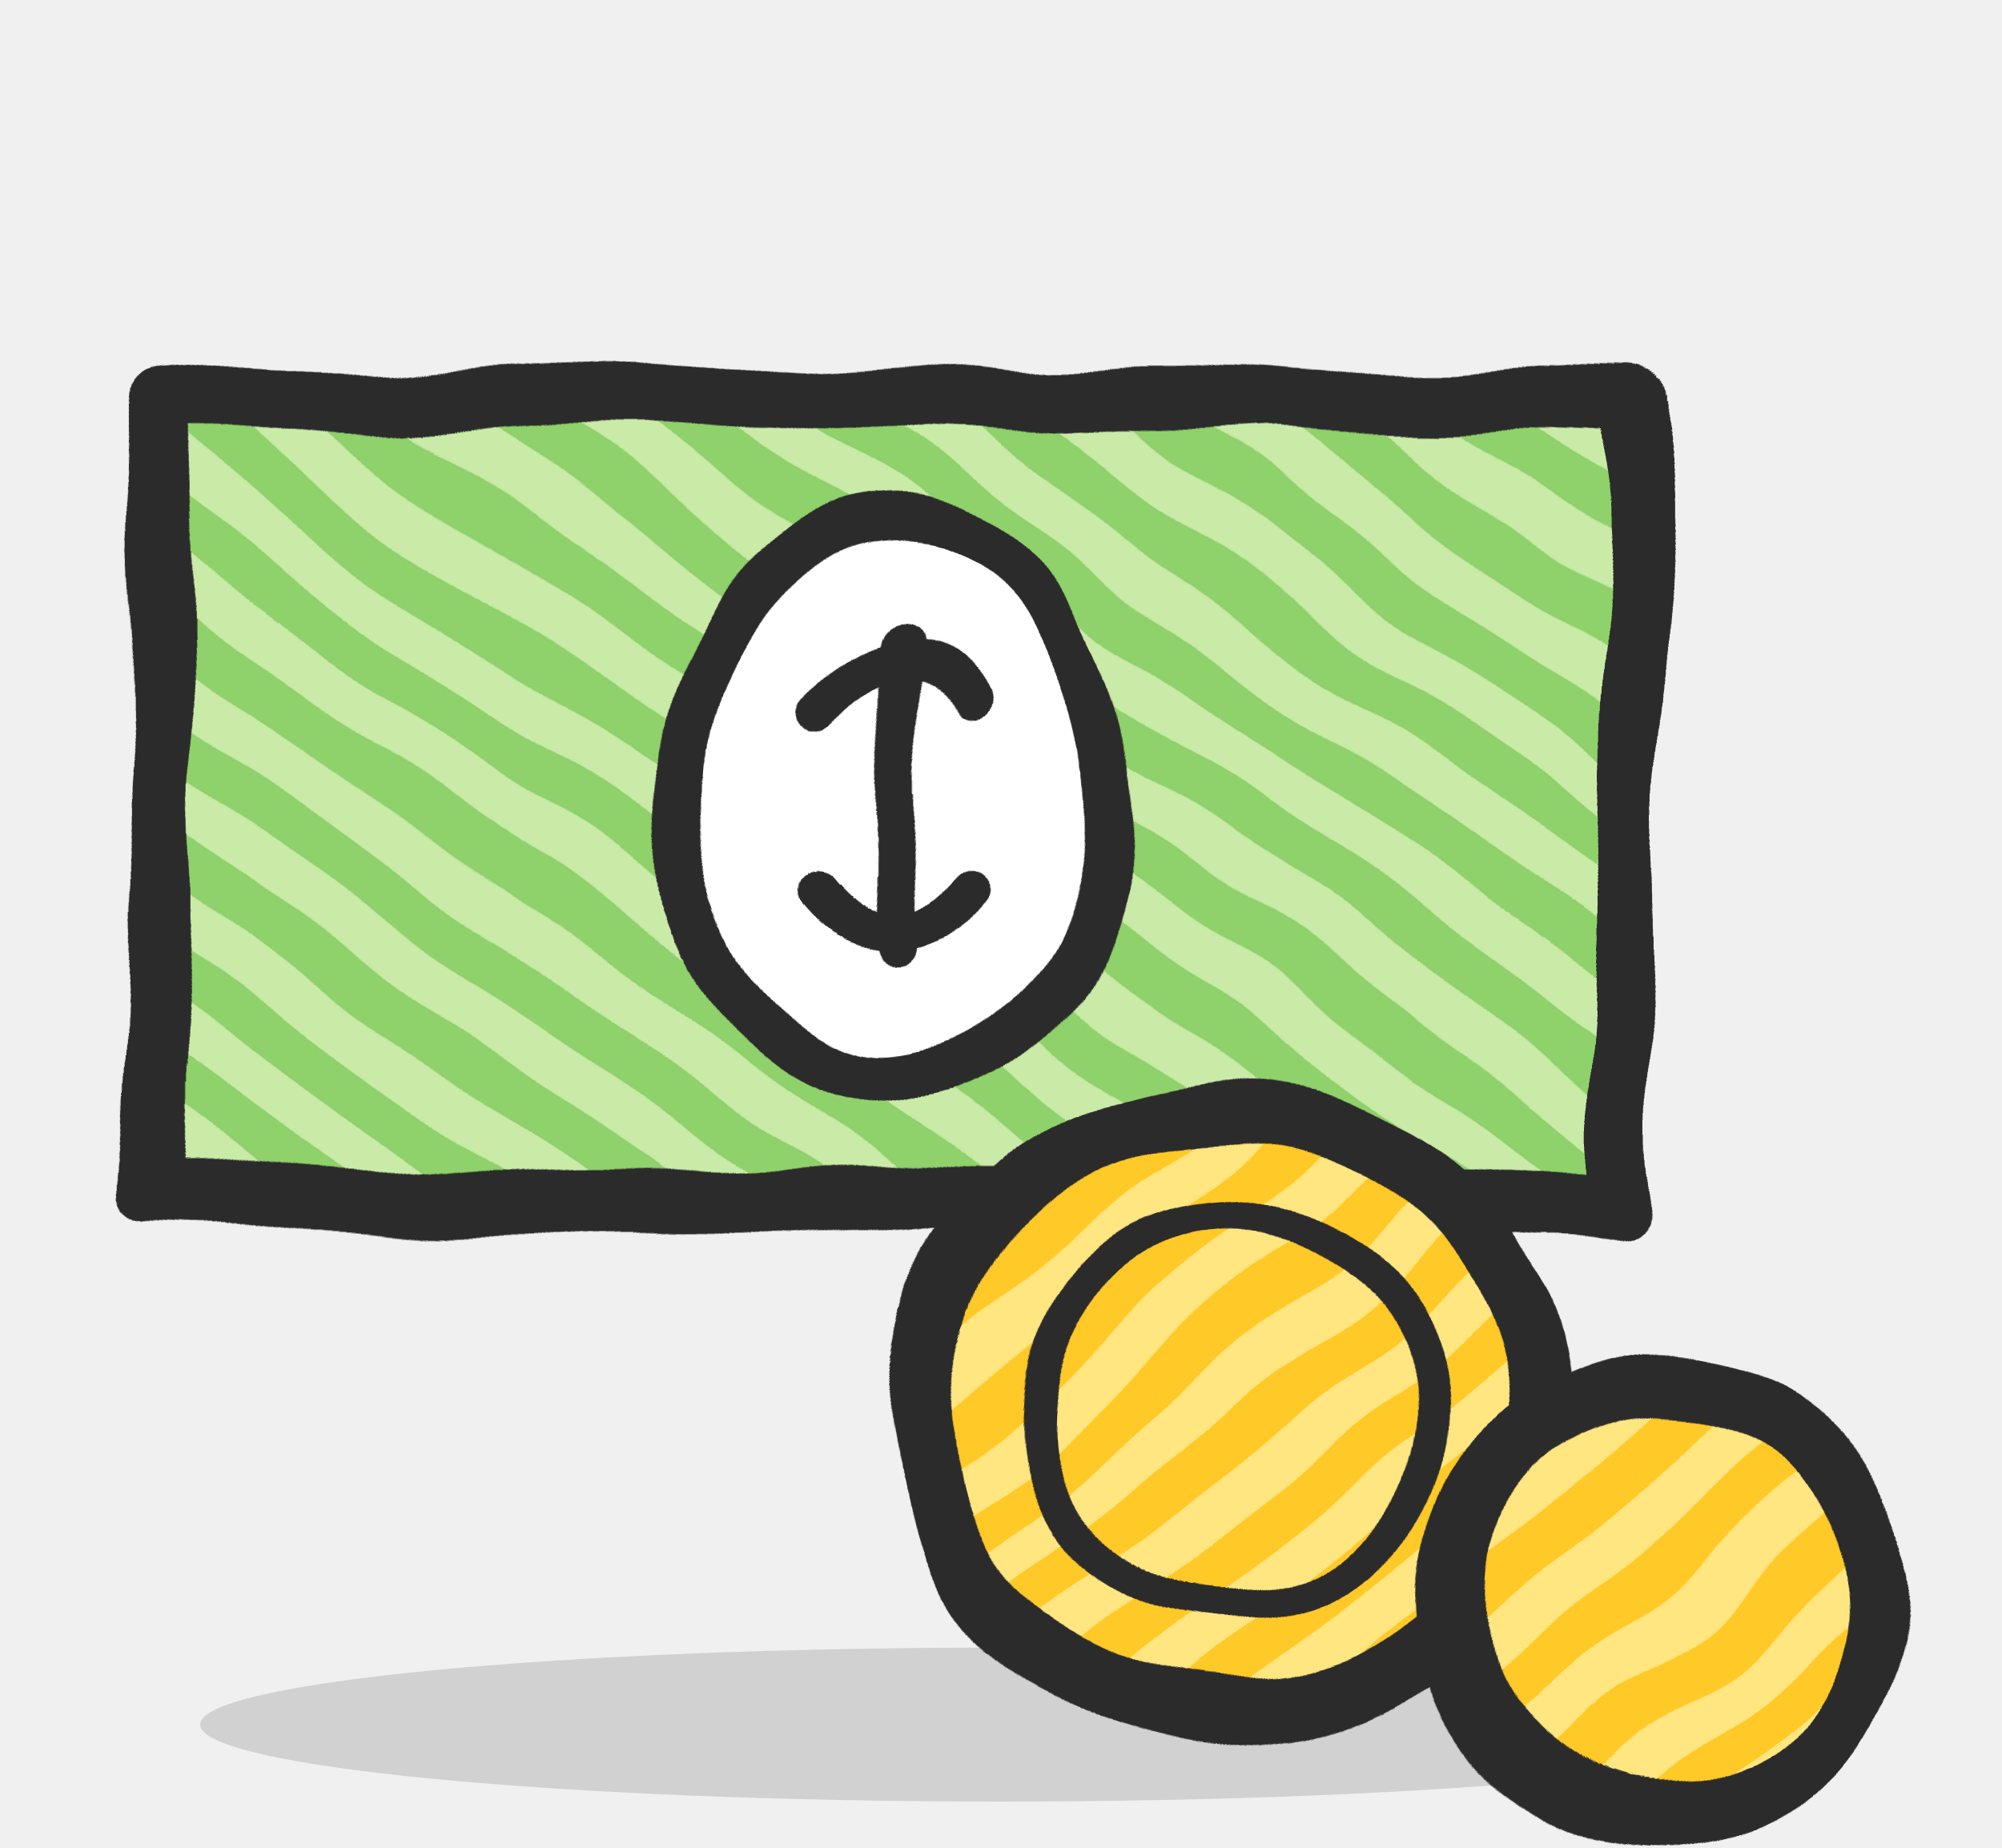
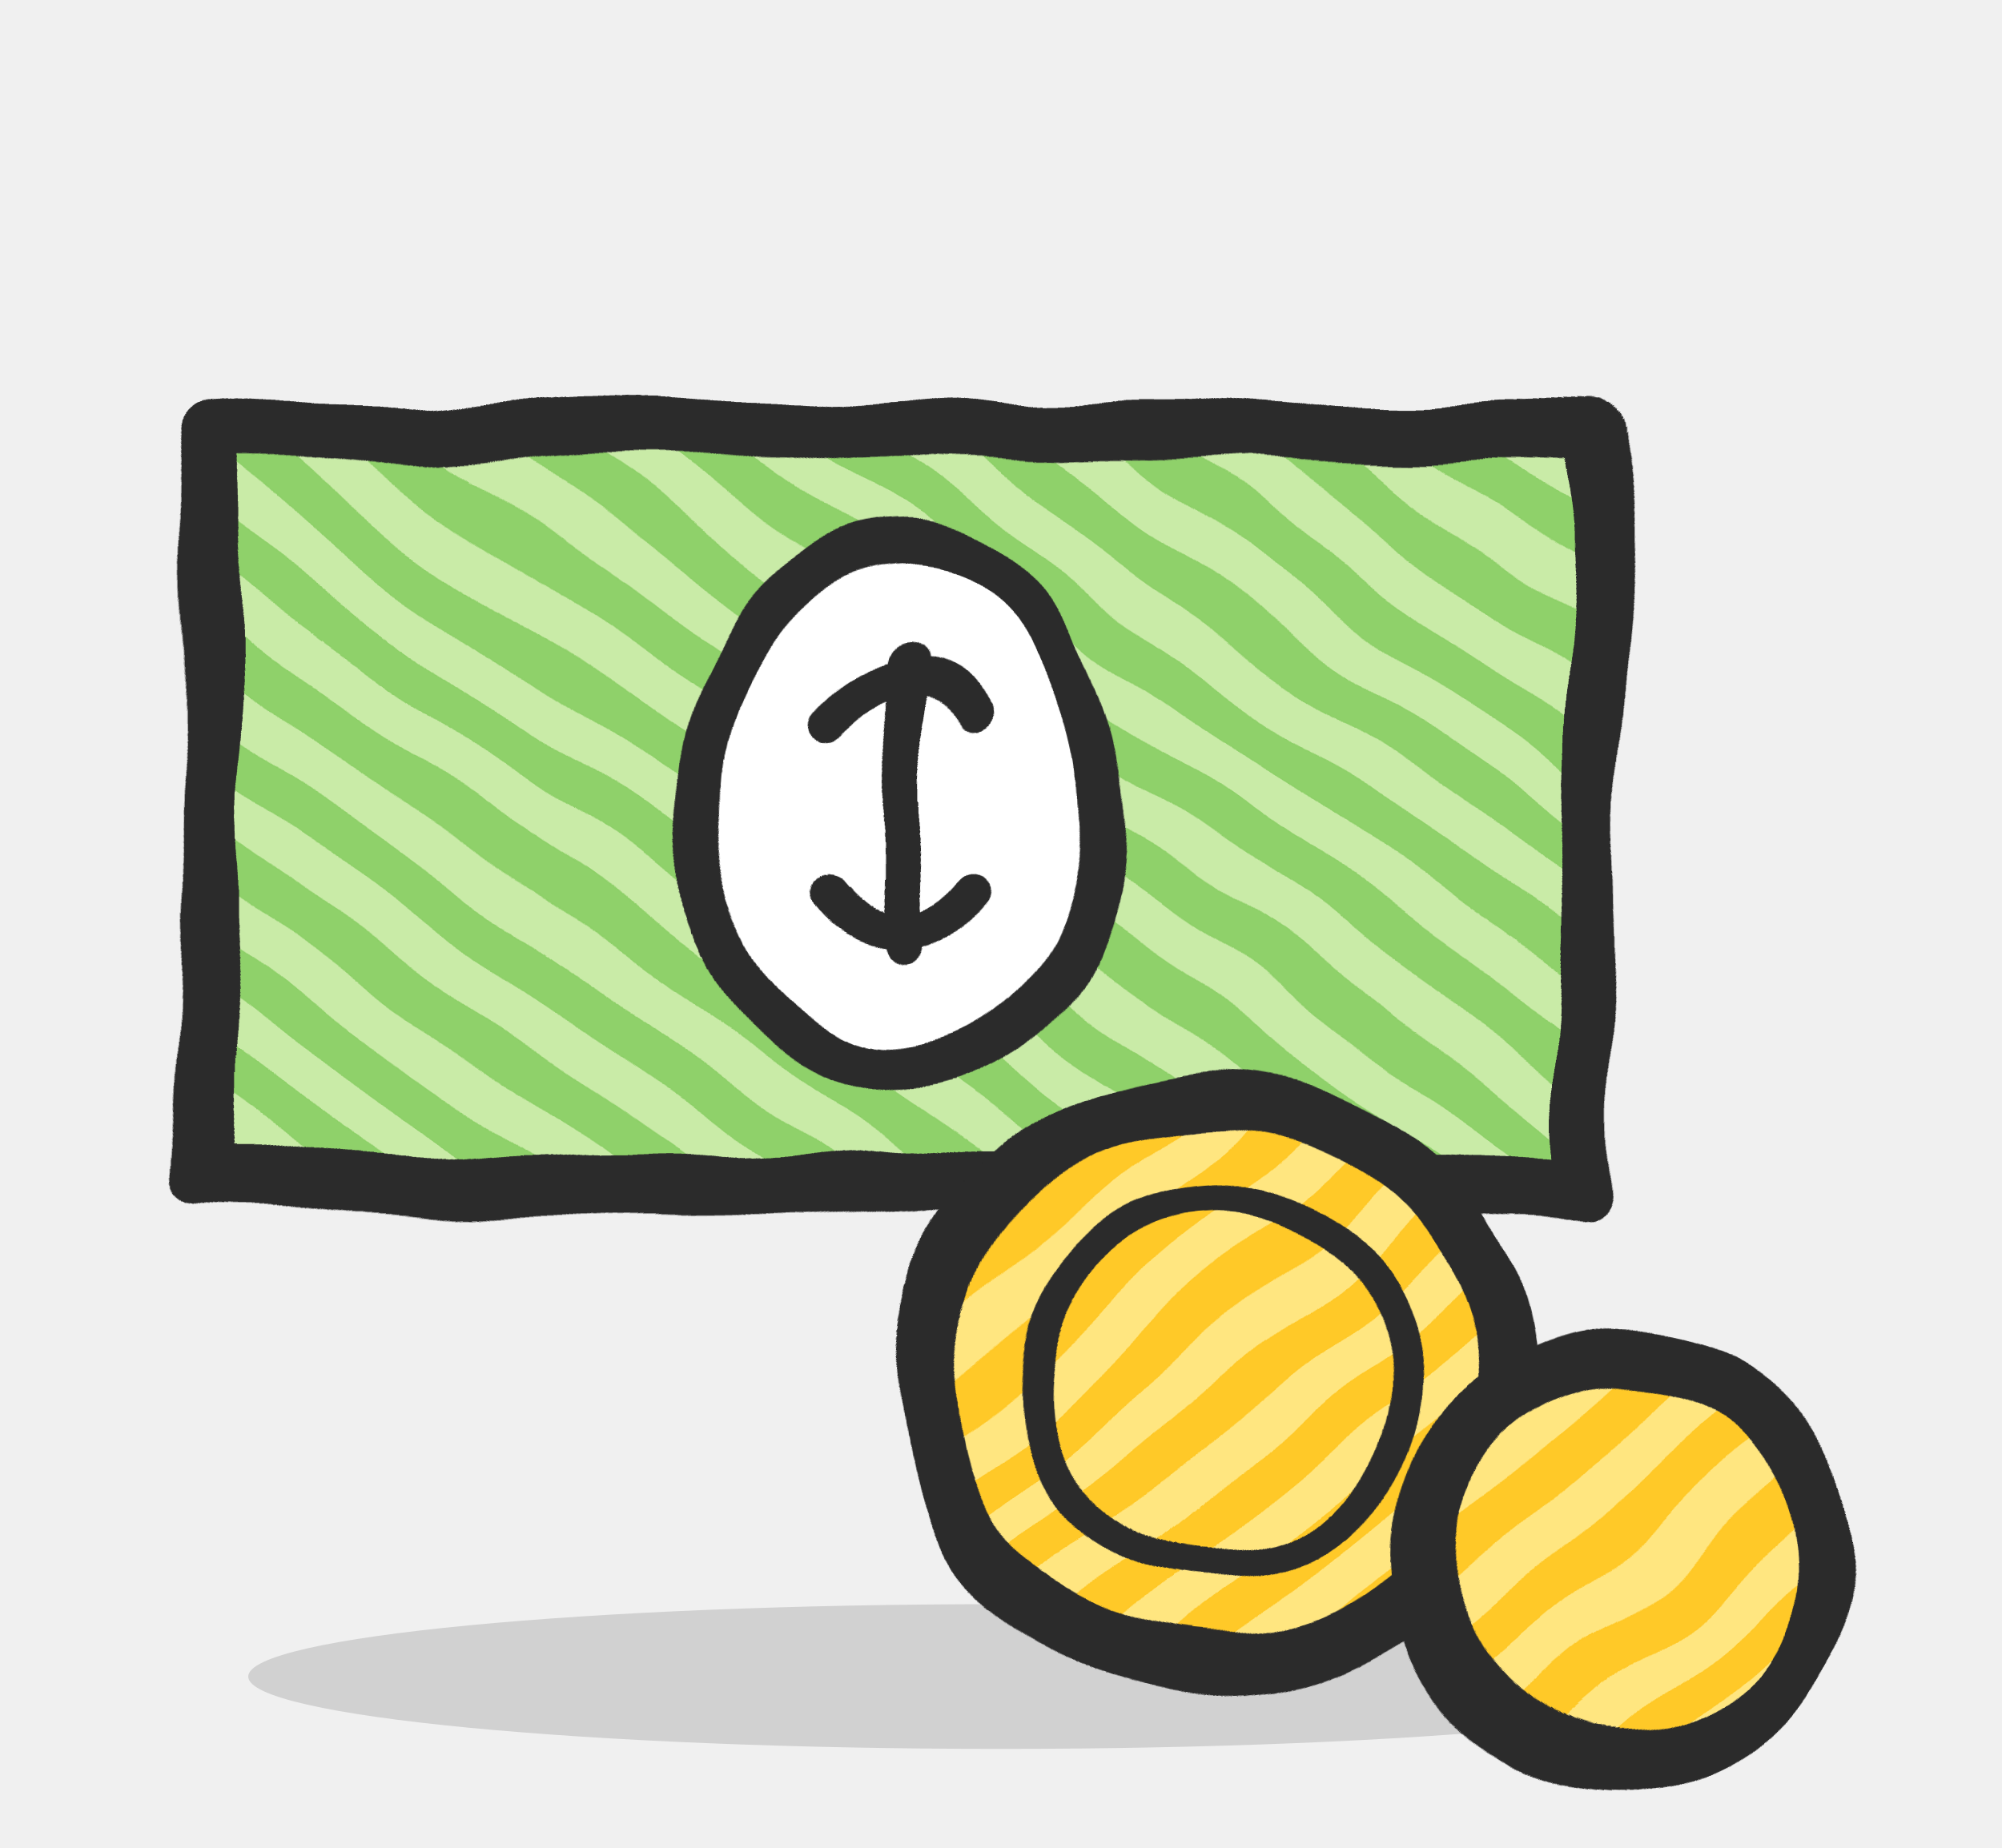
<svg xmlns="http://www.w3.org/2000/svg" width="130" height="120" viewBox="0 0 130 120">
  <defs>
    <filter id="titrek" filterUnits="userSpaceOnUse" x="0" y="0" width="100%" height="100%">
      <feTurbulence type="fractalNoise" baseFrequency="0.06" numOctaves="2" seed="485" result="g" />
      <feDisplacementMap in="SourceGraphic" in2="g" scale="3.5" xChannelSelector="R" yChannelSelector="G" />
    </filter>
    <pattern id="yesil" width="6" height="6" patternUnits="userSpaceOnUse" patternTransform="rotate(35)">
      <rect width="6" height="6" fill="#c9eba7" />
      <line x1="0" y1="3.0" x2="6" y2="3.0" stroke="#8fd16a" stroke-width="3" stroke-linecap="round" />
    </pattern>
    <pattern id="sari" width="6" height="6" patternUnits="userSpaceOnUse" patternTransform="rotate(-40)">
      <rect width="6" height="6" fill="#ffe680" />
      <line x1="0" y1="3.0" x2="6" y2="3.0" stroke="#ffc928" stroke-width="3" stroke-linecap="round" />
    </pattern>
  </defs>
-   <ellipse cx="65" cy="112" rx="52" ry="5" fill="#000" fill-opacity="0.13" />
-   <g filter="url(#titrek)" stroke="#2b2b2b" stroke-width="4" stroke-linecap="round" stroke-linejoin="round">
-     <path d="M10 26 h96 v52 h-96z" fill="url(#yesil)" />
-     <ellipse cx="58" cy="52" rx="14" ry="18" fill="#ffffff" stroke-width="3" />
-     <path d="M58 42 v20 M53 46 q5 -6 10 0 M53 58 q5 6 10 0" fill="none" stroke-width="2.5" />
-     <circle cx="80" cy="92" r="20" fill="url(#sari)" />
-     <circle cx="80" cy="92" r="13" fill="none" stroke-width="2" />
-     <circle cx="108" cy="104" r="14" fill="url(#sari)" />
+   <g transform="translate(3.9 3.6) scale(0.94)">
+     <ellipse cx="65" cy="112" rx="52" ry="5" fill="#000" fill-opacity="0.13" />
+     <g filter="url(#titrek)" stroke="#2b2b2b" stroke-width="4" stroke-linecap="round" stroke-linejoin="round">
+       <path d="M10 26 h96 v52 h-96z" fill="url(#yesil)" />
+       <ellipse cx="58" cy="52" rx="14" ry="18" fill="#ffffff" stroke-width="3" />
+       <path d="M58 42 v20 M53 46 q5 -6 10 0 M53 58 q5 6 10 0" fill="none" stroke-width="2.5" />
+       <circle cx="80" cy="92" r="20" fill="url(#sari)" />
+       <circle cx="80" cy="92" r="13" fill="none" stroke-width="2" />
+       <circle cx="108" cy="104" r="14" fill="url(#sari)" />
+     </g>
  </g>
</svg>
